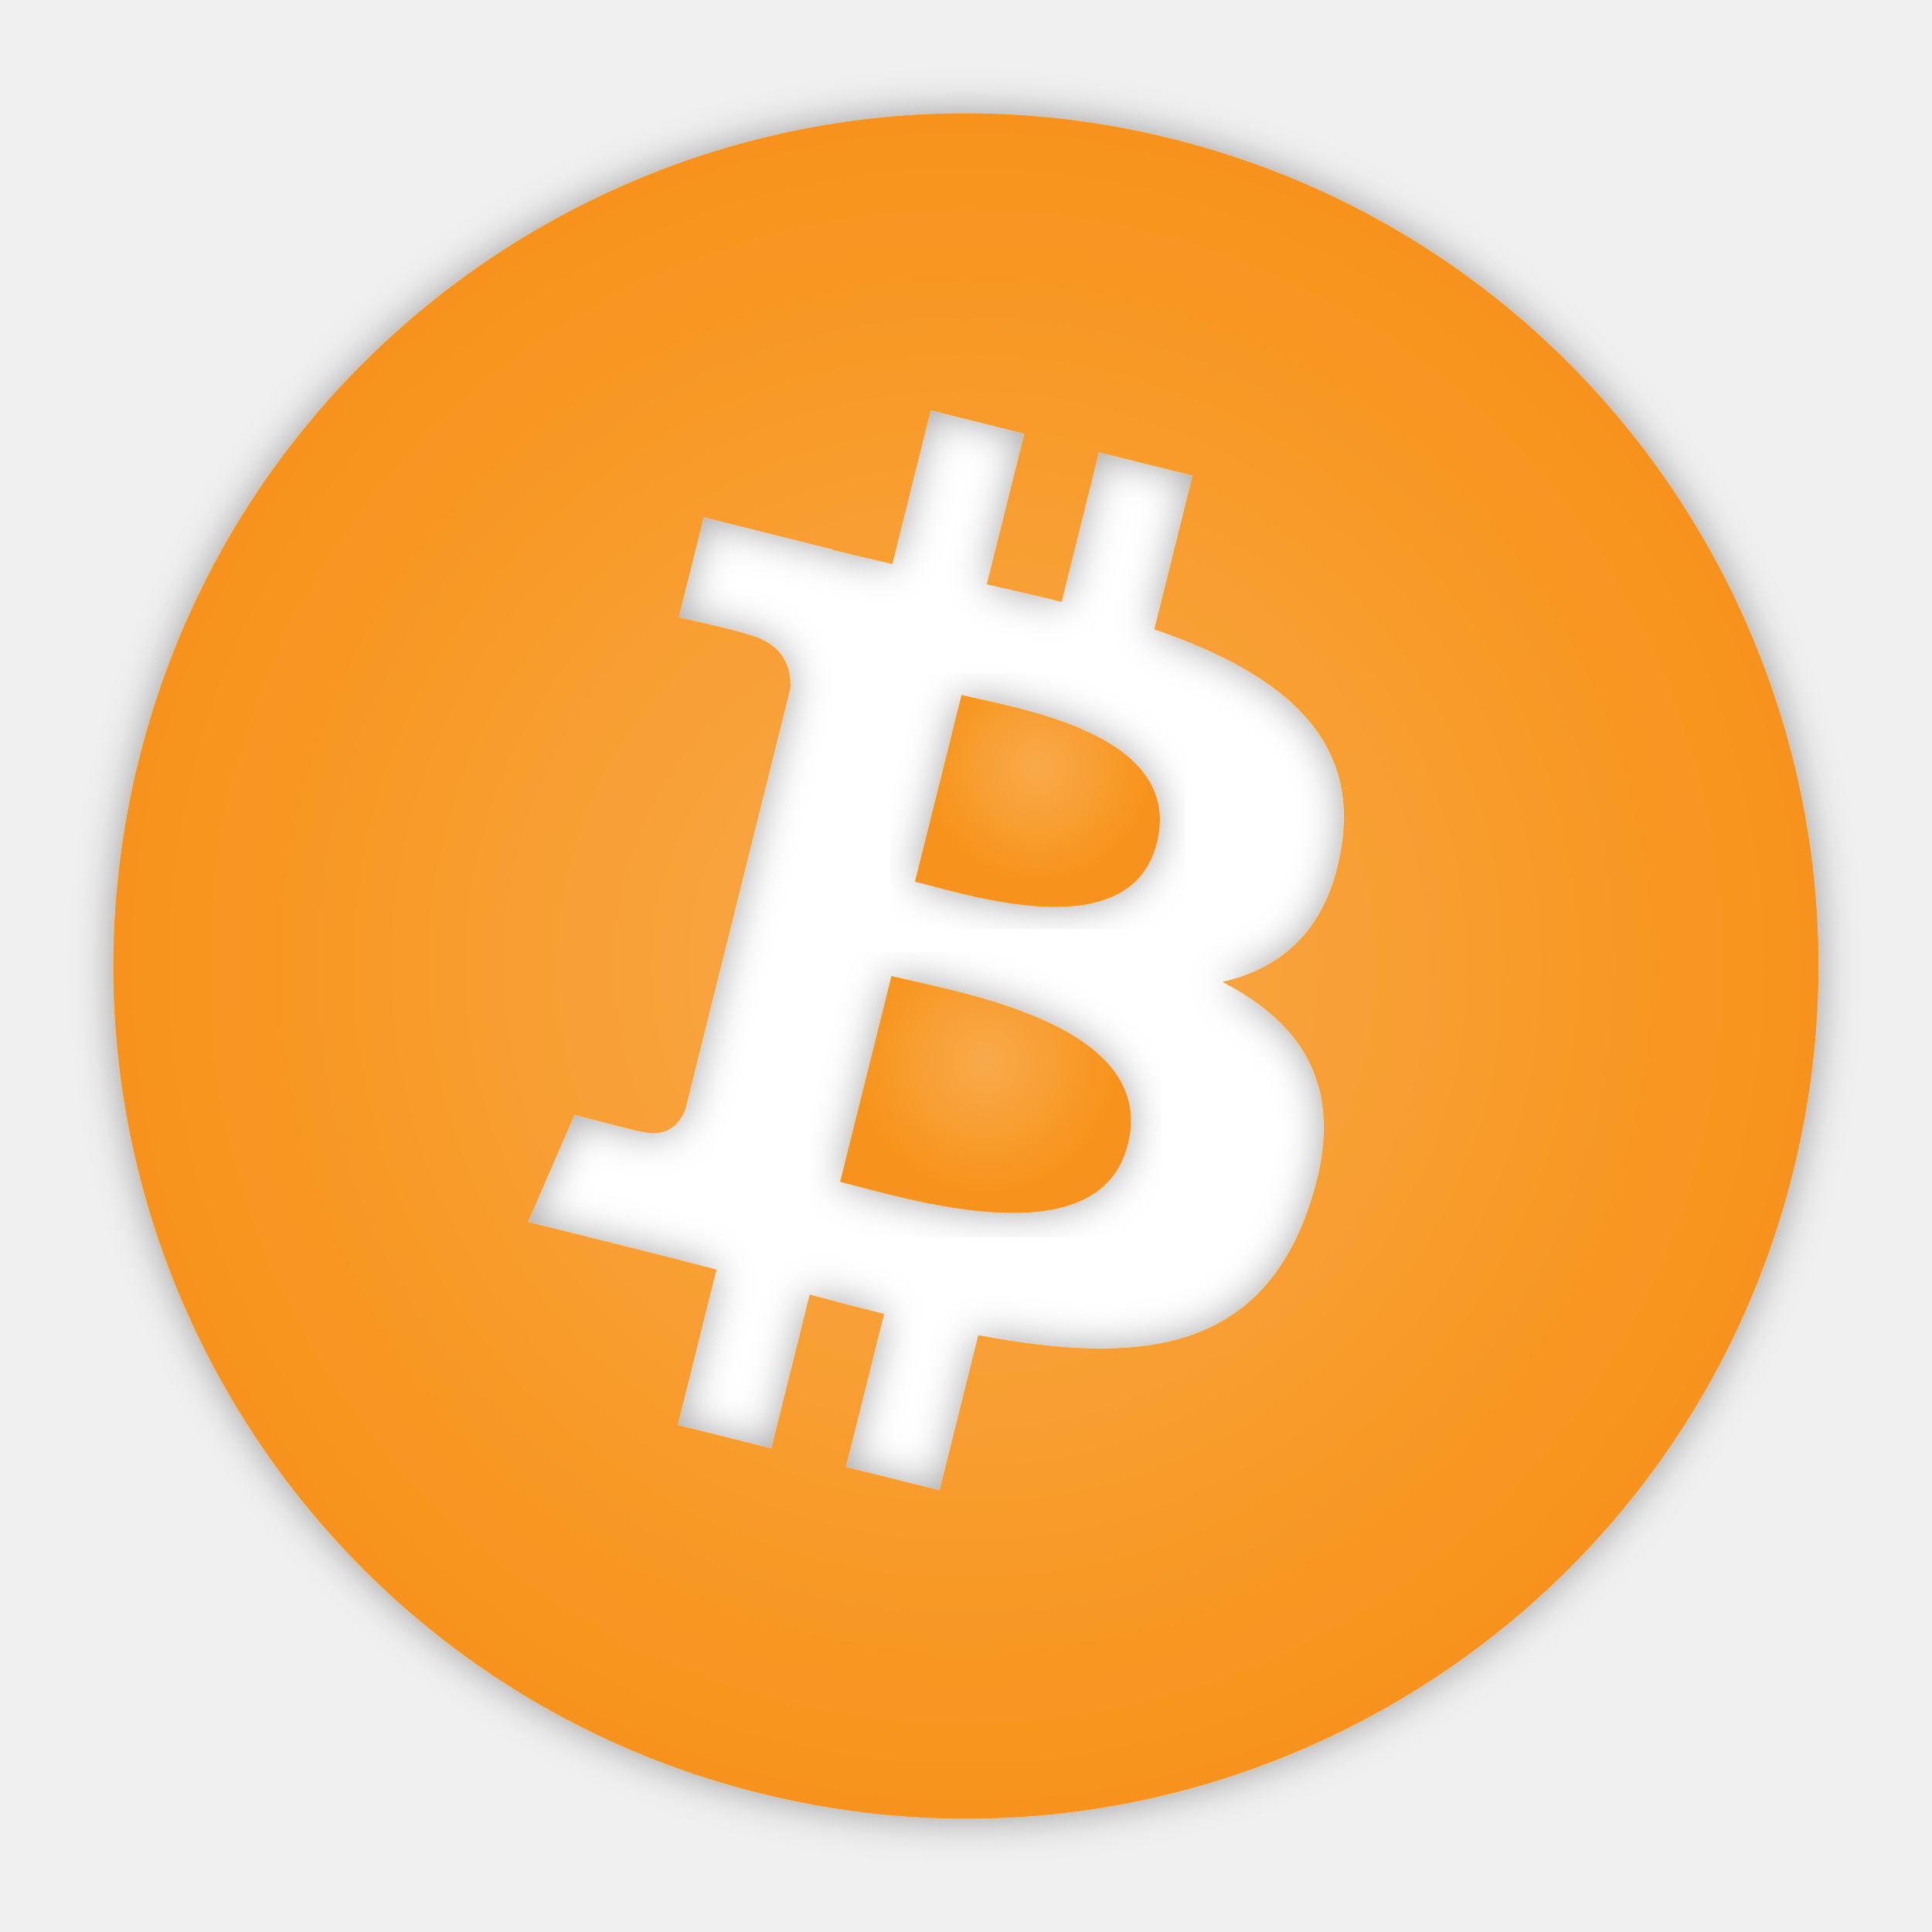
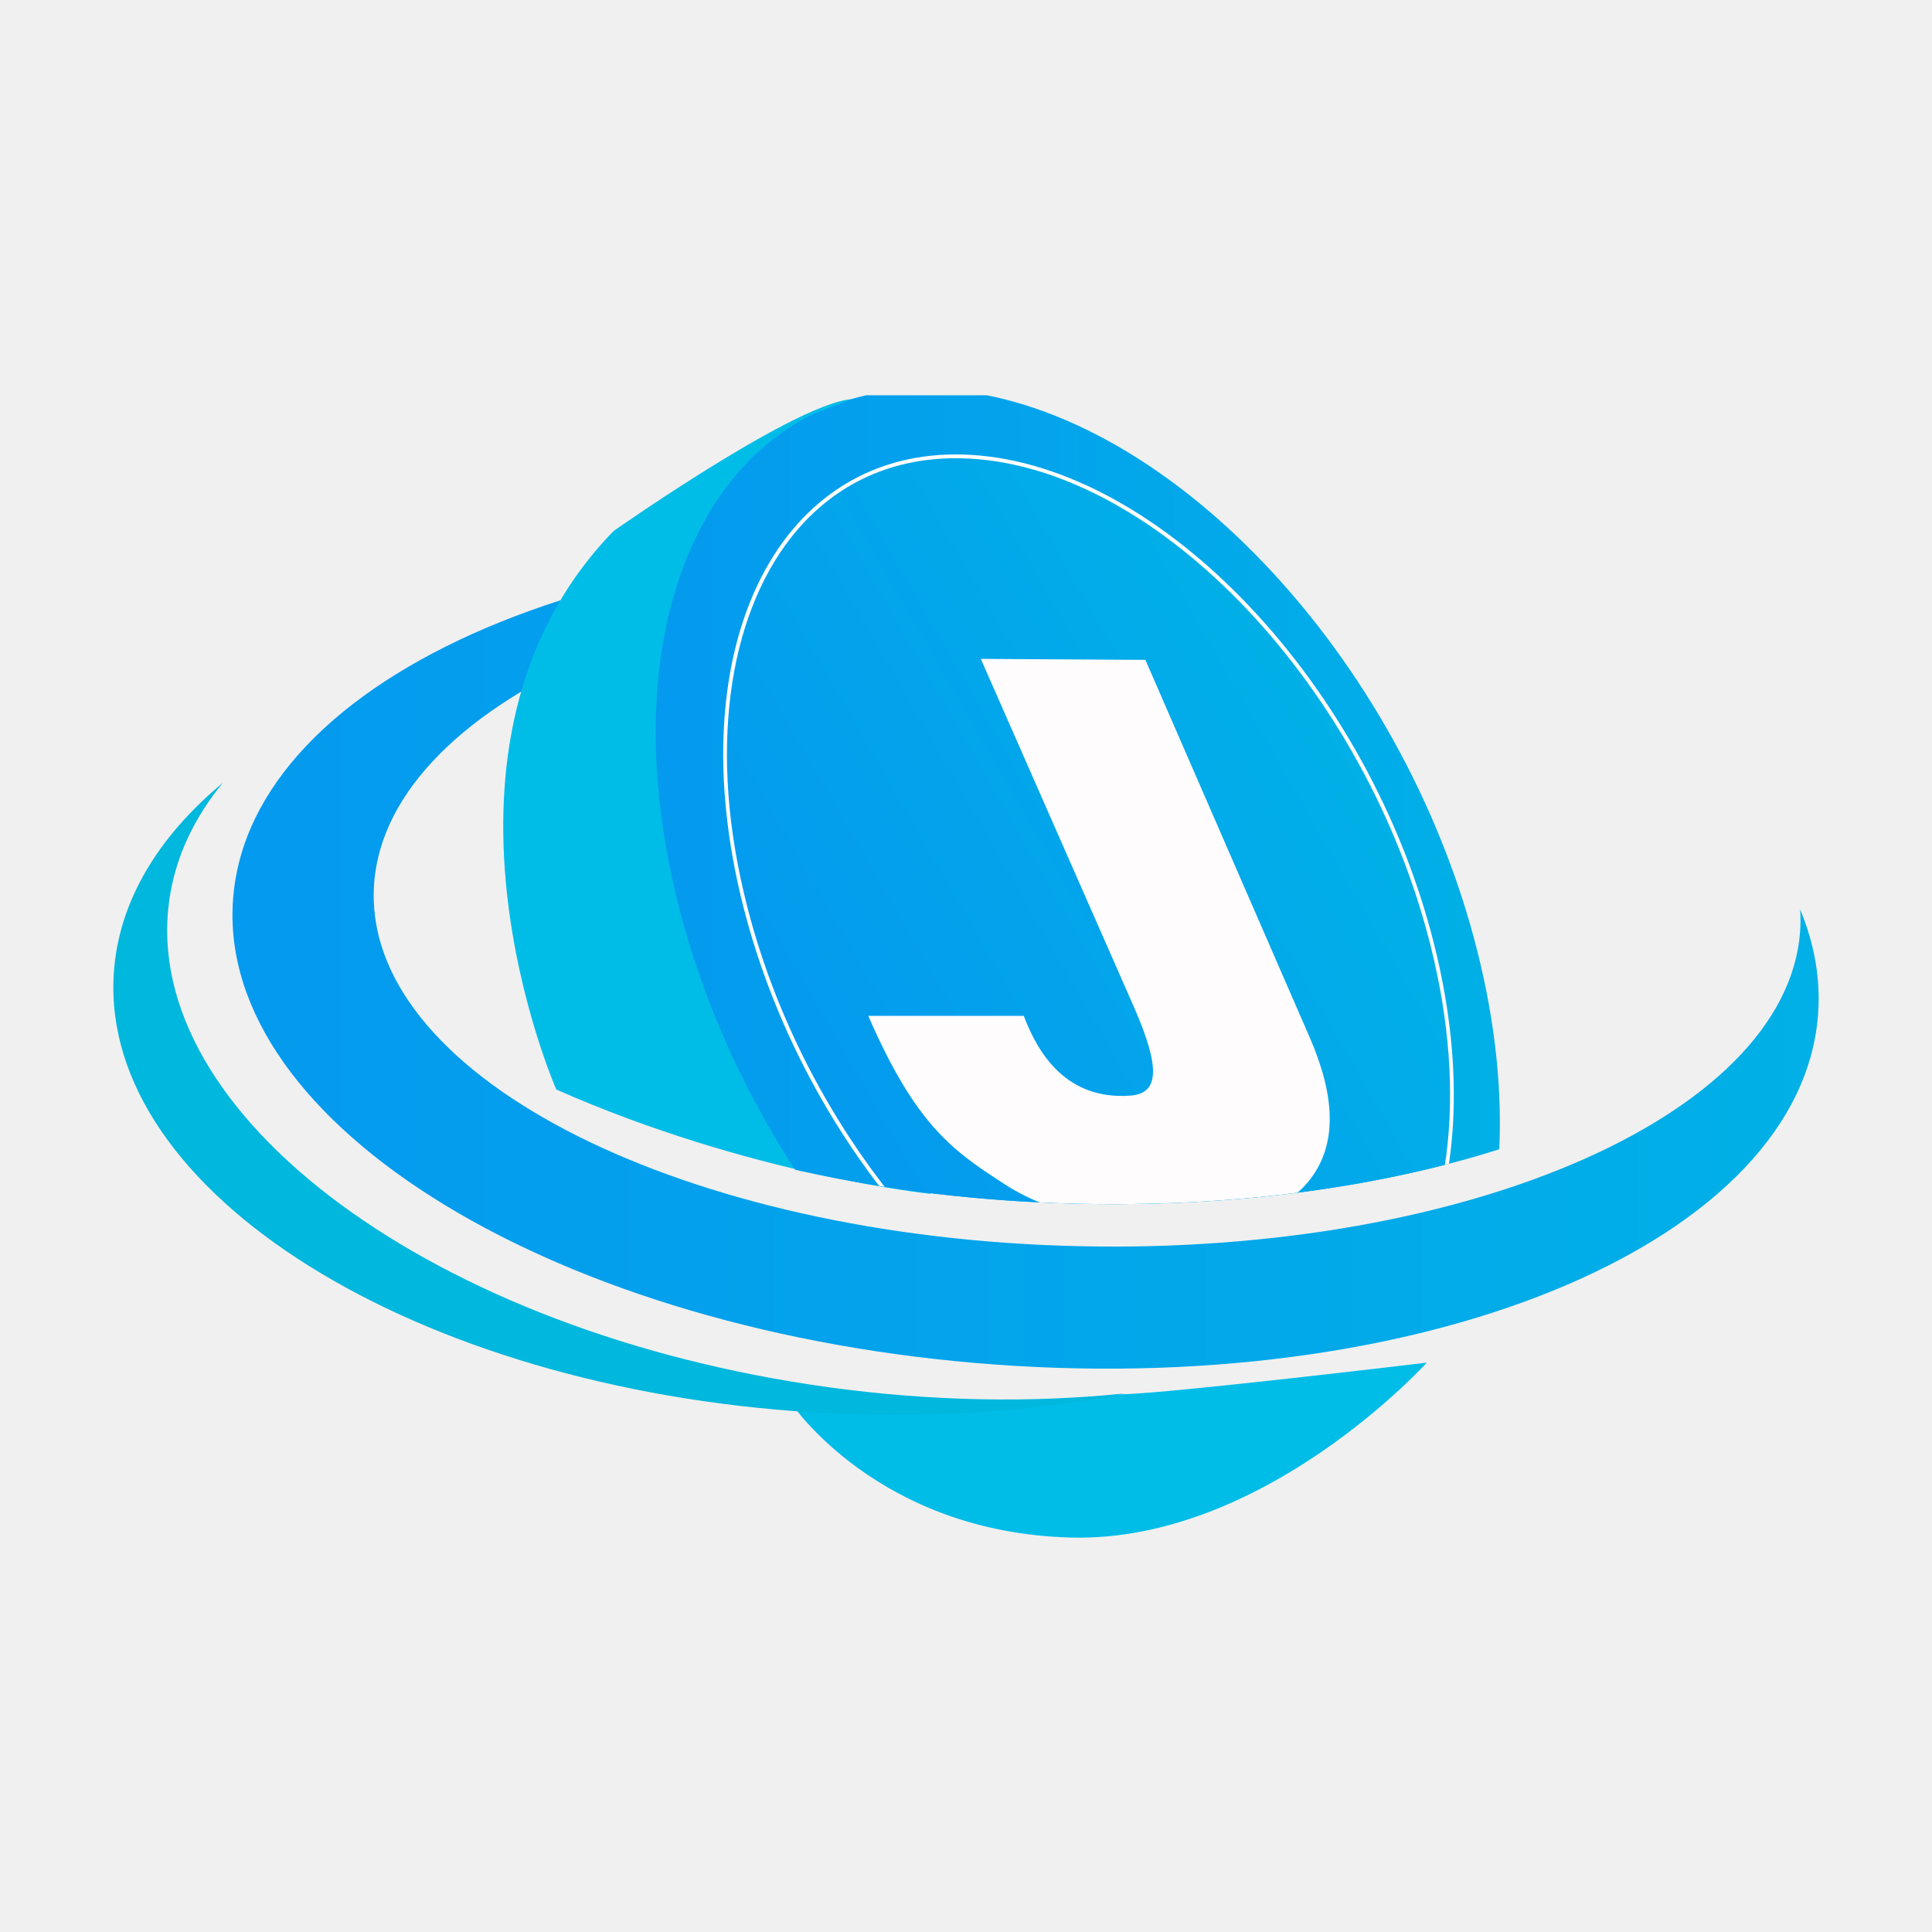
- <svg xmlns="http://www.w3.org/2000/svg" version="1.1" id="svg2" x="0px" y="0px" width="1024px" height="1024px" viewBox="-34 -34 580 580" enable-background="new 0 0 1024 1024" xml:space="preserve">
-   <filter id="dropShadowAlpha">
-     <feColorMatrix result="matrixOut" in="SourceAlpha" type="saturate" values="0.1" />
-     <feGaussianBlur in="matrixOut" result="blur-out" stdDeviation="6" />
-     <feColorMatrix in="blur-out" result="color-out" type="matrix" values="0 0 0 0   0                 0 0 0 0   0                  0 0 0 0   0                  0 0 0 0.35 0" />
-     <feBlend in="SourceGraphic" in2="color-out" mode="normal" />
-   </filter>
+ <svg xmlns="http://www.w3.org/2000/svg" xmlns:xlink="http://www.w3.org/1999/xlink" version="1.1" id="svg2" x="0px" y="0px" width="1024px" height="1024px" viewBox="0 0 1024 1024" enable-background="new 0 0 1024 1024" xml:space="preserve">
  <g>
-     <circle cx="255" cy="255" r="200" stroke-width="2" fill="white" />
-     <radialGradient id="innerBtop" cx="277.49" cy="196.441" r="34.397" gradientUnits="userSpaceOnUse">
-       <stop offset="0" style="stop-color:#F9AA4B" />
-       <stop offset="1" style="stop-color:#F7931A" />
-     </radialGradient>
-     <path fill="url(#innerBtop)" filter="url(#dropShadowAlpha)" d="M254.647,174.6l-13.983,56.08c15.855,3.951,64.735,20.071,72.656-11.656    C321.568,185.928,270.503,178.552,254.647,174.6z" />
-     <radialGradient id="innerBbottom" cx="261.915" cy="284.567" r="39.838" gradientUnits="userSpaceOnUse">
-       <stop offset="0" style="stop-color:#F9AA4B" />
-       <stop offset="1" style="stop-color:#F7931A" />
-     </radialGradient>
-     <path fill="url(#innerBbottom)" filter="url(#dropShadowAlpha)" d="M233.608,258.984l-15.425,61.832c19.04,4.729,77.769,23.584,86.448-11.296    C313.703,273.144,252.647,263.736,233.608,258.984z" />
-     <radialGradient id="coinShape" cx="256.028" cy="256.003" r="255.988" gradientUnits="userSpaceOnUse">
-       <stop offset="0" style="stop-color:#F9AA4B" />
-       <stop offset="1" style="stop-color:#F7931A" />
-     </radialGradient>
-     <path fill="url(#coinShape)" filter="url(#dropShadowAlpha)" d="M317.871,7.656c-137.12-34.192-276.024,49.28-310.2,186.44    c-34.208,137.136,49.256,276.048,186.36,310.24c137.16,34.199,276.063-49.265,310.256-186.408    C538.479,180.776,455.023,41.848,317.871,7.656z M368.807,219.528c-3.688,24.936-17.512,37.008-35.864,41.24    c25.2,13.12,38.024,33.239,25.809,68.12c-15.16,43.319-51.176,46.976-99.072,37.912l-11.624,46.584l-28.088-7l11.472-45.96    c-7.279-1.809-14.72-3.729-22.384-5.809l-11.512,46.177l-28.056-7l11.624-46.673c-6.561-1.68-13.225-3.464-20.024-5.168    l-36.552-9.111l13.943-32.152c0,0,20.696,5.504,20.416,5.096c7.952,1.969,11.48-3.216,12.872-6.672l18.368-73.64l0.048-0.2    l13.104-52.568c0.344-5.968-1.712-13.496-13.088-16.336c0.439-0.296-20.4-5.072-20.4-5.072l7.472-30l38.736,9.673l-0.032,0.144    c5.824,1.448,11.824,2.824,17.937,4.216L245.423,89.2l28.072,7l-11.28,45.224c7.536,1.721,15.12,3.456,22.504,5.297l11.2-44.929    l28.088,7l-11.504,46.145C347.967,167.152,373.904,185.464,368.807,219.528z" />
+     <path fill="#00BDE8" d="M419.545,743.909c0,0,45.541,68.312,148.009,71.023c102.468,2.711,188.671-92.709,188.671-92.709   s-135.539,16.265-162.105,16.807C578.472,739.349,531.772,752.583,419.545,743.909z" />
+     <linearGradient id="SVGID_1_" gradientUnits="userSpaceOnUse" x1="123.219" y1="507.121" x2="963.924" y2="507.121">
+       <stop offset="0" style="stop-color:#049AEF" />
+       <stop offset="1" style="stop-color:#01B0E7" />
+     </linearGradient>
+     <path fill="url(#SVGID_1_)" d="M954.121,482.043c0.15,2.417,0.229,4.84,0.175,7.276c-2.173,99.127-173.218,175.775-382.04,171.199   c-208.822-4.577-376.345-88.646-374.172-187.773c2.173-99.127,173.218-175.775,382.04-171.199   c40.133,0.88-29.042,31.077,7.129,37.371c-42.309-10.68,19.78-44.497-28.081-47.952C327.18,274.223,132.13,357.427,123.514,476.807   c-8.615,119.379,172.467,229.728,404.459,246.471c231.991,16.742,427.042-66.462,435.657-185.841   C964.987,518.637,961.63,500.064,954.121,482.043z" />
+     <path fill="#00BDE8" d="M493.279,632.766c0,0-95.42-9.759-198.43-55.3c0,0-80.239-182.165,30.361-296.018   c0,0,109.516-76.986,131.202-69.396C478.098,219.643,493.279,632.766,493.279,632.766z" />
+     <path fill="#00B7DD" d="M439.193,735.265C230.506,706.516,74.027,591.062,89.686,477.39c3.138-22.779,13.048-43.718,28.413-62.471   c-34.58,28.759-55.489,63.329-57.809,101.425c-7.026,115.365,158.972,219.342,370.767,232.241   c58.73,3.577,114.805-0.237,165.346-10.061C547.572,743.583,494.342,742.862,439.193,735.265z" />
+     <g>
+       <defs>
+         <path id="SVGID_2_" d="M456.412,209.5L325.21,261.297c-25.099,25.837-40.347,54.428-48.957,84.375     c-48.247,28.977-77.282,65.307-78.168,105.771c-2.172,99.127,165.35,182.004,374.172,186.581     c208.822,4.577,379.867-71.167,382.04-170.295c0.053-2.436-0.026-3.373-0.175-5.79C961.63,479.96,855.44,209.5,855.44,209.5     H456.412z" />
+       </defs>
+       <clipPath id="SVGID_3_">
+         <use xlink:href="#SVGID_2_" overflow="visible" />
+       </clipPath>
+       <g clip-path="url(#SVGID_3_)">
+         <linearGradient id="SVGID_4_" gradientUnits="userSpaceOnUse" x1="347.529" y1="491.691" x2="794.967" y2="491.691">
+           <stop offset="0" style="stop-color:#049AEF" />
+           <stop offset="1" style="stop-color:#01B0E7" />
+         </linearGradient>
+         <path fill="url(#SVGID_4_)" d="M782.959,503.846c-39.832-157.546-166.908-290.704-283.832-297.417     c-116.925-6.713-179.421,115.561-139.589,273.106S526.445,770.239,643.37,776.953S822.791,661.392,782.959,503.846z" />
+       </g>
+       <g clip-path="url(#SVGID_3_)">
+         <linearGradient id="SVGID_5_" gradientUnits="userSpaceOnUse" x1="430.736" y1="574.449" x2="723.119" y2="405.642">
+           <stop offset="0" style="stop-color:#049AEF" />
+           <stop offset="1" style="stop-color:#01B0E7" />
+         </linearGradient>
+         <path fill="url(#SVGID_5_)" d="M760.151,500.653c-34.472-137.492-144.449-253.701-245.641-259.56     c-101.192-5.859-155.278,100.851-120.807,238.343s144.449,253.701,245.641,259.56S794.623,638.146,760.151,500.653z" />
+         <path fill="#FFFFFF" d="M506.633,242.864c2.551,0,5.162,0.076,7.762,0.227c100.221,5.802,209.596,121.563,243.816,258.049     c9.96,39.727,12.757,77.259,8.313,111.554c-4.224,32.599-15.169,60.995-31.649,82.118c-21.65,27.748-51.96,42.415-87.653,42.415     c-2.551,0-5.162-0.076-7.762-0.227c-100.221-5.802-209.596-121.563-243.816-258.049c-9.96-39.727-12.757-77.259-8.313-111.554     c4.224-32.599,15.169-60.995,31.649-82.118C440.63,257.531,470.94,242.864,506.633,242.864 M506.633,240.864     c-96.1,0-146.496,104.69-112.929,238.574c34.472,137.492,144.449,253.701,245.641,259.56c2.656,0.154,5.287,0.23,7.878,0.23     c96.1,0,146.496-104.69,112.929-238.574c-34.472-137.492-144.449-253.701-245.641-259.56     C511.855,240.94,509.223,240.864,506.633,240.864L506.633,240.864z" />
+       </g>
+       <g clip-path="url(#SVGID_3_)">
+         <g>
+           <path fill="#FEFCFD" d="M542.615,538.431c7.59,20.06,22.605,44.618,56.384,42.288c15.723-1.084,15.844-15.204,2.169-46.625      l-81.324-184.876l87.239,0.527l87.074,200.074c13.499,31.017,14.086,54.983,2.056,72.756      c-12.022,17.789-35.062,26.457-68.461,26.457s-67.391-3.355-94.897-21.144c-27.499-17.772-47.168-30.903-72.649-89.456H542.615z      " />
+         </g>
+       </g>
+     </g>
+     <g display="none">
+       <defs>
+         <path id="SVGID_6_" d="M419.545,743.909c0,0,45.541,68.312,148.009,71.023c102.468,2.711,188.671-92.709,188.671-92.709     s-135.539,16.265-162.105,16.807C578.472,739.349,531.772,752.583,419.545,743.909z" />
+       </defs>
+       <clipPath id="SVGID_7_" display="inline">
+         <use xlink:href="#SVGID_6_" overflow="visible" />
+       </clipPath>
+       <g display="inline" clip-path="url(#SVGID_7_)">
+         <path fill="#078DF0" d="M782.959,503.846c-39.832-157.546-166.908-290.704-283.832-297.417     c-116.925-6.713-179.421,115.561-139.589,273.106S526.445,770.239,643.37,776.953S822.791,661.392,782.959,503.846z" />
+       </g>
+     </g>
  </g>
</svg>
